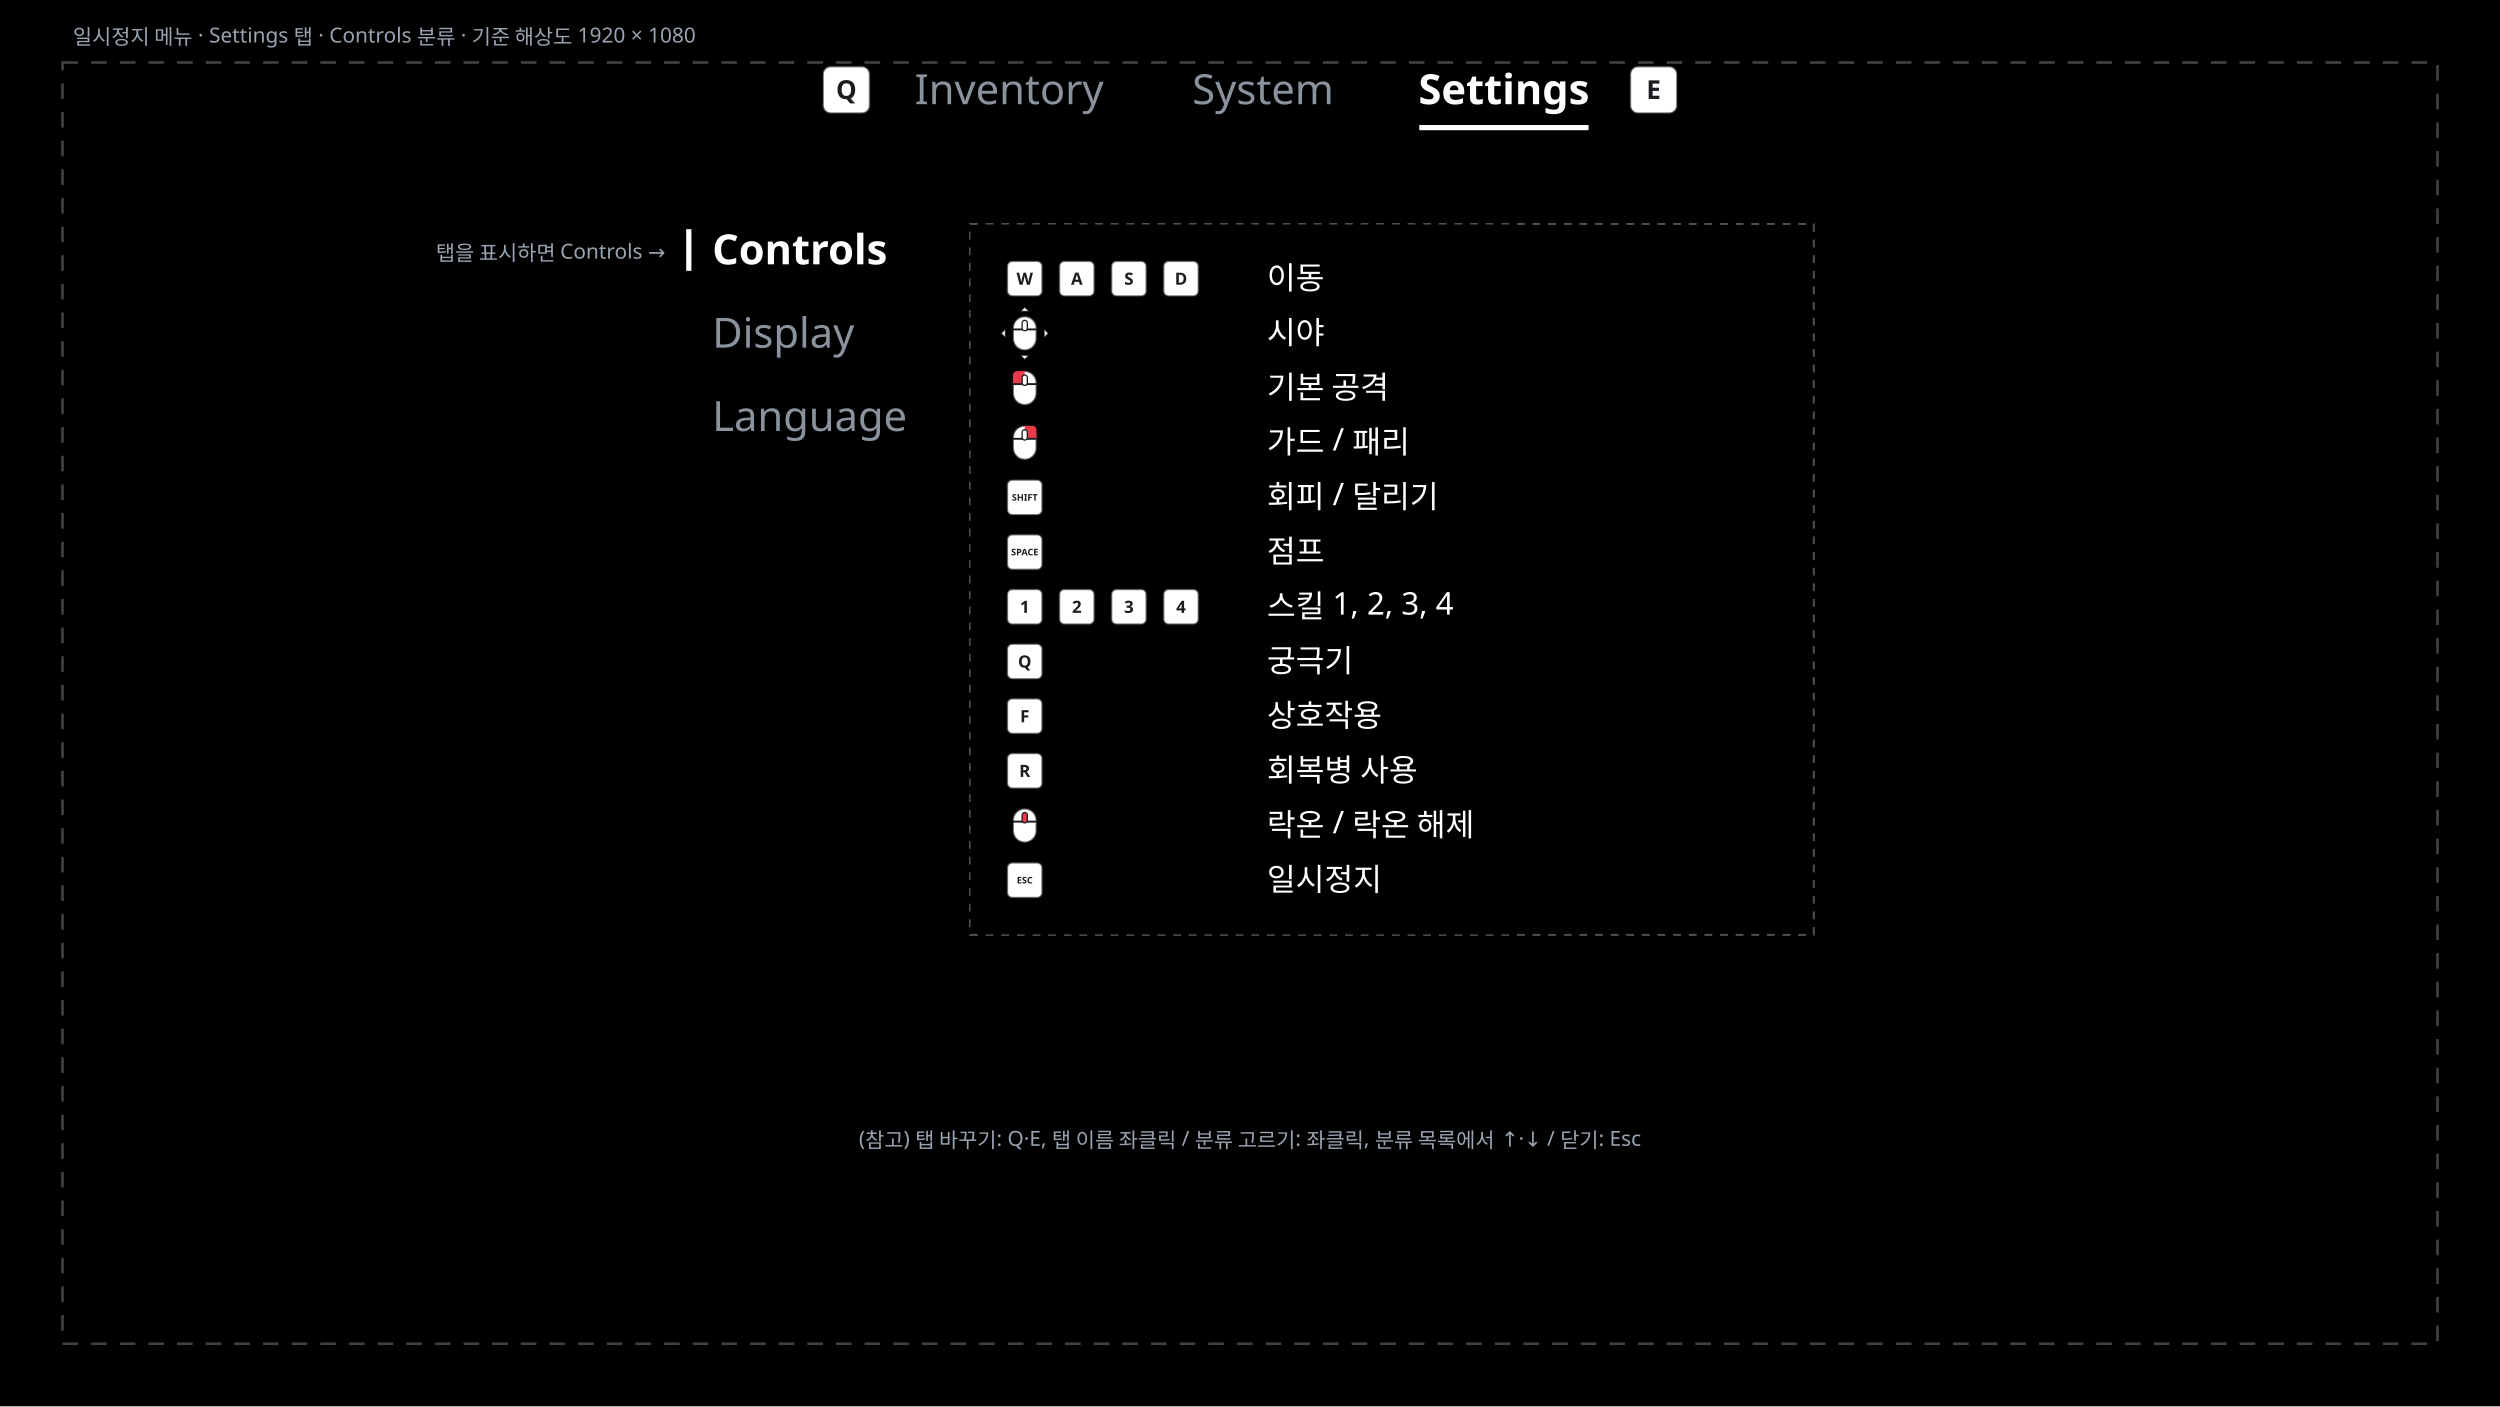
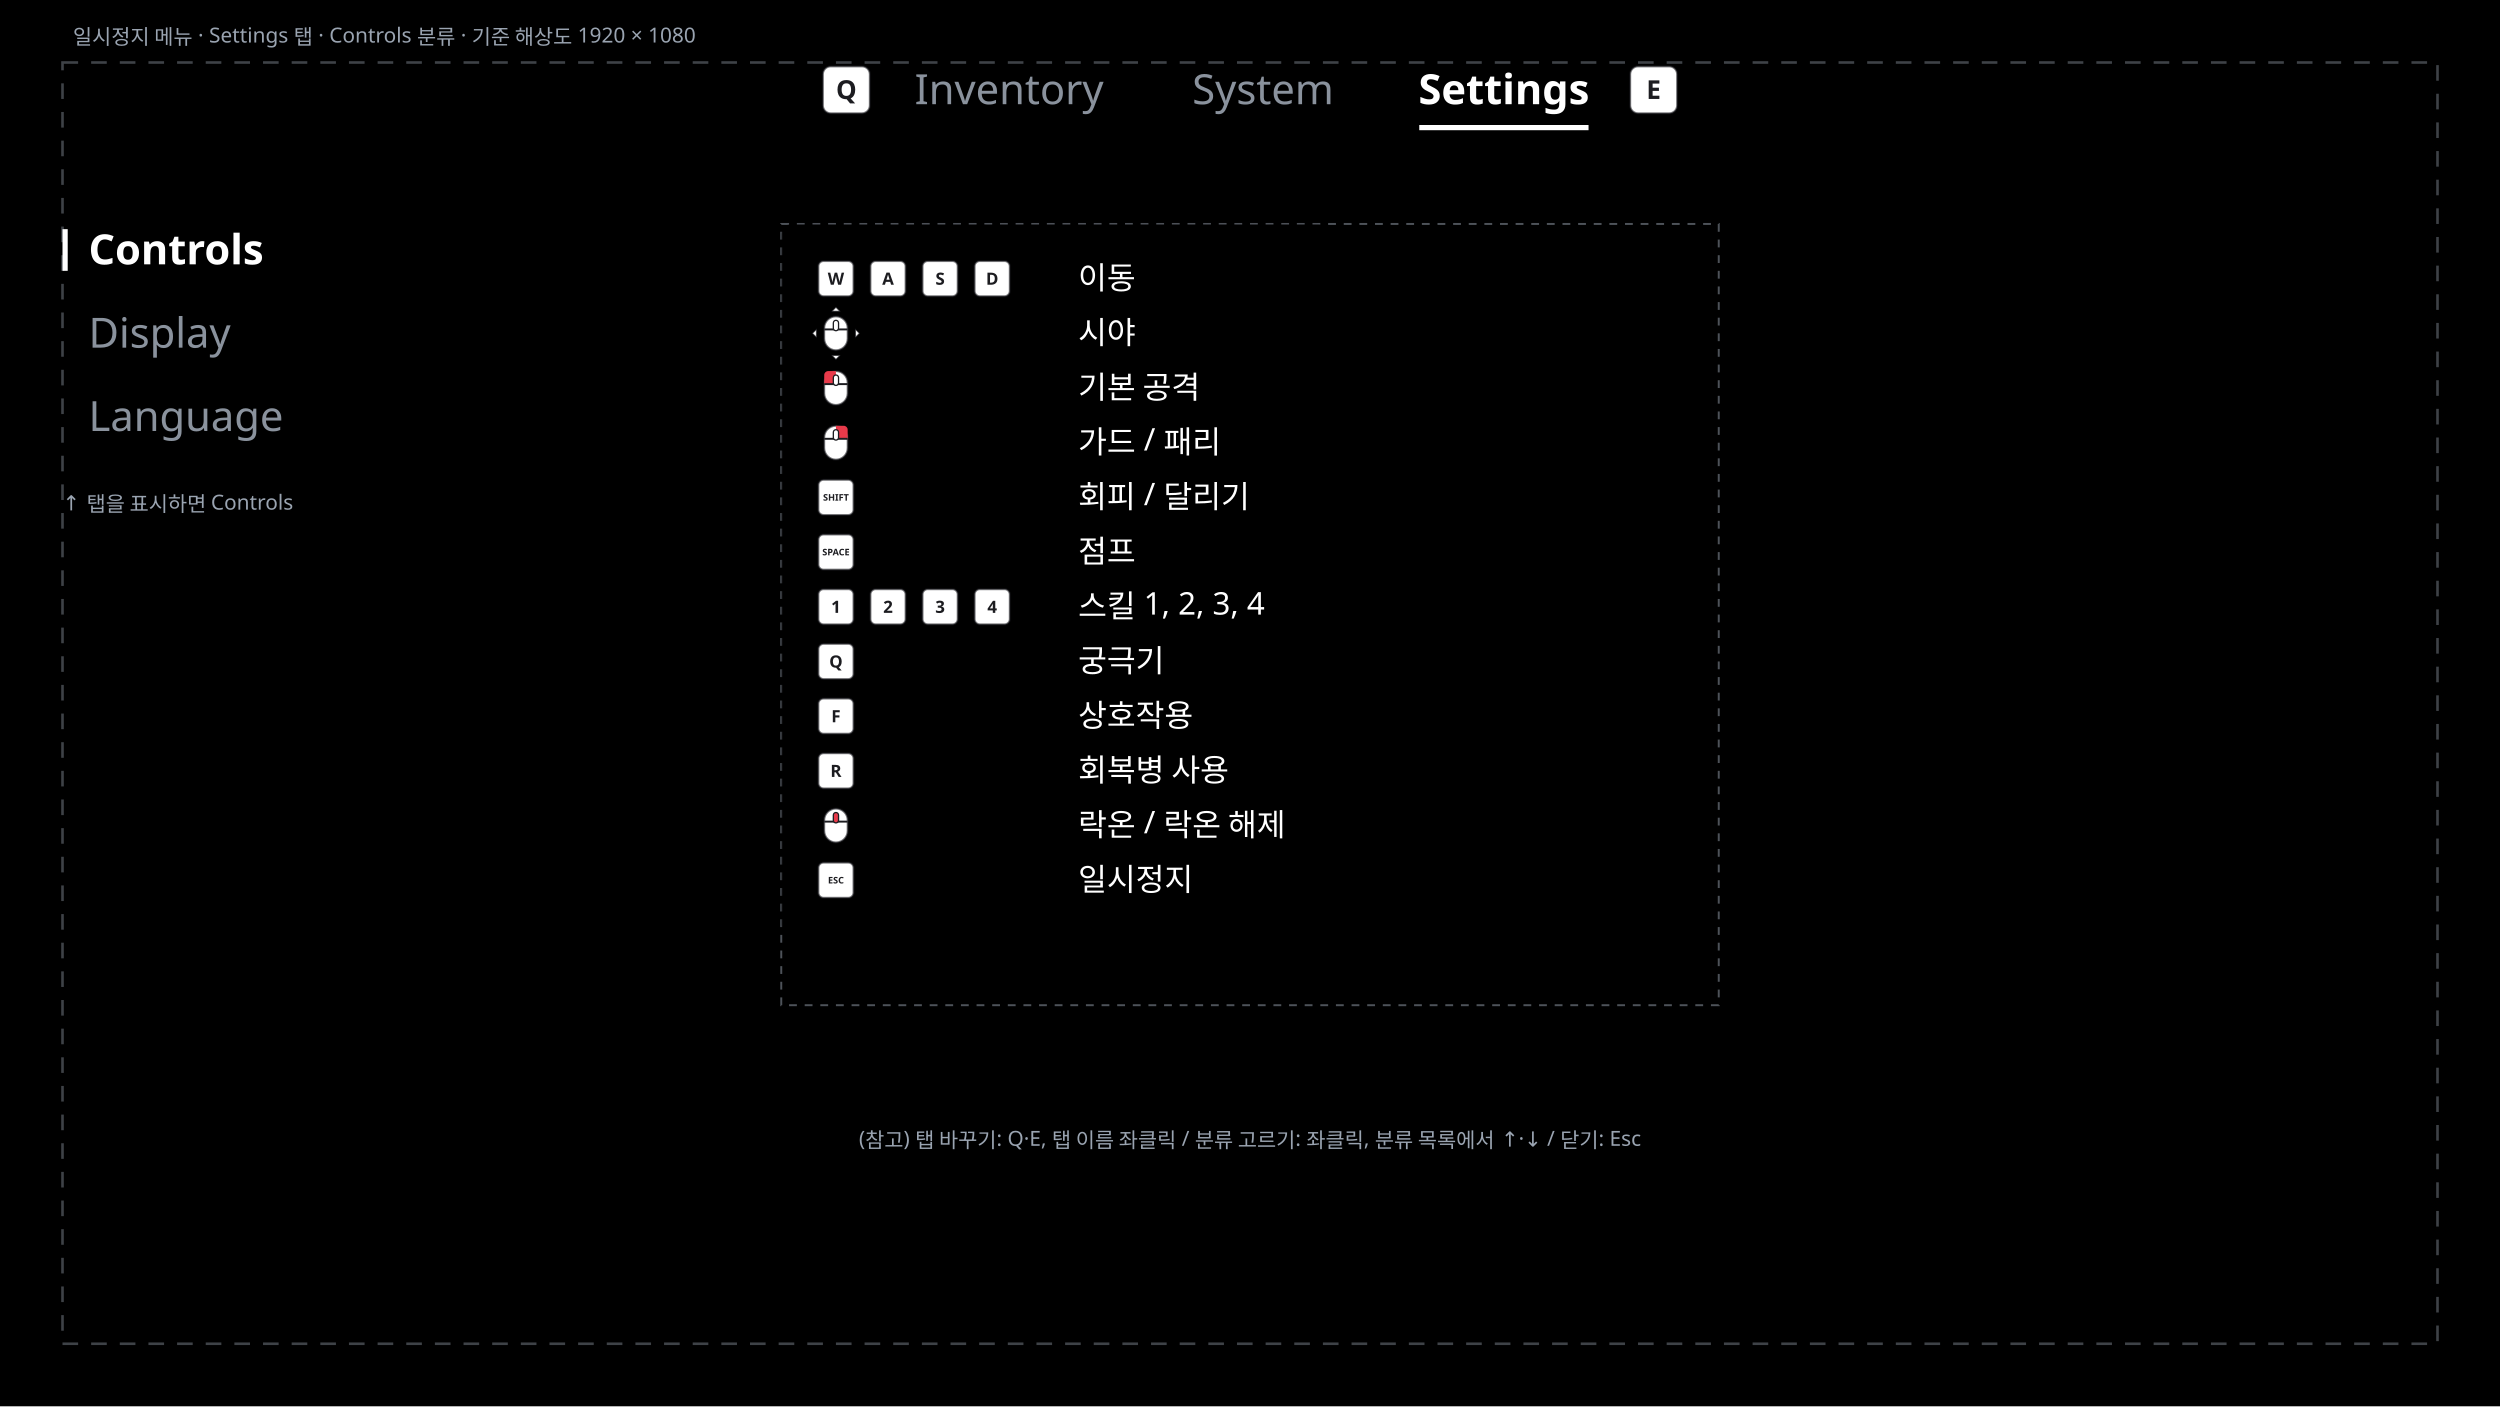
<svg xmlns="http://www.w3.org/2000/svg" width="1920" height="1080" viewBox="0 0 1920 1080" font-family="'Malgun Gothic', 'Apple SD Gothic Neo', 'Noto Sans KR', sans-serif">
  <rect width="1920" height="1080" fill="#000000" />
  <rect x="48" y="48" width="1824" height="984" fill="none" stroke="#9aa4b1" stroke-width="2" stroke-dasharray="12 10" opacity="0.4" />
  <text x="56" y="34" font-size="16" fill="#9aa4b1">일시정지 메뉴 · Settings 탭 · Controls 분류 · 기준 해상도 1920 × 1080</text>
  <g>
    <rect x="632" y="51" width="36" height="36" rx="6" fill="#FFFFFF" stroke="#1c1c20" stroke-opacity="0.6" stroke-width="1.5" />
    <text x="650" y="76" font-size="20" font-weight="700" fill="#1c1c20" text-anchor="middle">Q</text>
    <text x="775" y="80" font-size="32" fill="#8a929d" text-anchor="middle">Inventory</text>
    <text x="970" y="80" font-size="32" fill="#8a929d" text-anchor="middle">System</text>
    <text x="1155" y="80" font-size="32" font-weight="700" fill="#FFFFFF" text-anchor="middle">Settings</text>
    <rect x="1090" y="96" width="130" height="4" fill="#FFFFFF" />
    <rect x="1252" y="51" width="36" height="36" rx="6" fill="#FFFFFF" stroke="#1c1c20" stroke-opacity="0.6" stroke-width="1.5" />
    <text x="1270" y="76" font-size="20" font-weight="700" fill="#1c1c20" text-anchor="middle">E</text>
  </g>
-   <rect x="527" y="176" width="4" height="32" fill="#FFFFFF" />
-   <text x="547" y="203" font-size="32" font-weight="700" fill="#FFFFFF">Controls</text>
-   <text x="547" y="267" font-size="32" fill="#8a929d">Display</text>
-   <text x="547" y="331" font-size="32" fill="#8a929d">Language</text>
-   <text x="511" y="200" font-size="16" fill="#9aa4b1" text-anchor="end">탭을 표시하면 Controls →</text>
-   <rect x="745" y="172" width="648" height="546" fill="none" stroke="#9aa4b1" stroke-width="1.5" stroke-dasharray="6 6" opacity="0.5" />
-   <rect x="745" y="172" width="420" height="546" rx="8" fill="#000000" fill-opacity="0.45" />
-   <g transform="translate(-5 -74)">
+   <rect x="48" y="176" width="4" height="32" fill="#FFFFFF" />
+   <text x="68" y="203" font-size="32" font-weight="700" fill="#FFFFFF">Controls</text>
+   <text x="68" y="267" font-size="32" fill="#8a929d">Display</text>
+   <text x="68" y="331" font-size="32" fill="#8a929d">Language</text>
+   <text x="48" y="392" font-size="16" fill="#9aa4b1">↑ 탭을 표시하면 Controls</text>
+   <rect x="600" y="172" width="720" height="600" fill="none" stroke="#9aa4b1" stroke-width="1.5" stroke-dasharray="6 6" opacity="0.5" />
+   <rect x="600" y="172" width="420" height="546" rx="8" fill="#000000" fill-opacity="0.45" />
+   <g transform="translate(-150 -74)">
    <g font-size="24" fill="#FFFFFF">
      <rect x="778.5" y="274.5" width="27.0" height="27.0" rx="4" fill="#FFFFFF" stroke="#1c1c20" stroke-opacity="0.6" stroke-width="1.5" />
      <text x="792.0" y="292.7" font-size="13" font-weight="700" fill="#1c1c20" text-anchor="middle">W</text>
      <rect x="818.5" y="274.5" width="27.0" height="27.0" rx="4" fill="#FFFFFF" stroke="#1c1c20" stroke-opacity="0.6" stroke-width="1.5" />
      <text x="832.0" y="292.7" font-size="13" font-weight="700" fill="#1c1c20" text-anchor="middle">A</text>
      <rect x="858.5" y="274.5" width="27.0" height="27.0" rx="4" fill="#FFFFFF" stroke="#1c1c20" stroke-opacity="0.6" stroke-width="1.5" />
      <text x="872.0" y="292.7" font-size="13" font-weight="700" fill="#1c1c20" text-anchor="middle">S</text>
      <rect x="898.5" y="274.5" width="27.0" height="27.0" rx="4" fill="#FFFFFF" stroke="#1c1c20" stroke-opacity="0.6" stroke-width="1.5" />
      <text x="912.0" y="292.7" font-size="13" font-weight="700" fill="#1c1c20" text-anchor="middle">D</text>
      <text x="978" y="296">이동</text>
      <rect x="783.0" y="317.0" width="18" height="26" rx="9" fill="#FFFFFF" stroke="#1c1c20" stroke-opacity="0.6" stroke-width="1.5" />
      <line x1="783.0" y1="327.0" x2="801.0" y2="327.0" stroke="#1c1c20" stroke-width="1.5" />
      <rect x="790.0" y="320.0" width="4" height="8" rx="2" fill="#FFFFFF" stroke="#1c1c20" stroke-width="1" />
      <polygon points="792.0,310.0 789.0,313.0 795.0,313.0" fill="#FFFFFF" stroke="#1c1c20" stroke-opacity="0.6" stroke-width="0.8" />
      <polygon points="792.0,350.0 789.0,347.0 795.0,347.0" fill="#FFFFFF" stroke="#1c1c20" stroke-opacity="0.6" stroke-width="0.8" />
      <polygon points="774.0,330.0 777.0,327.0 777.0,333.0" fill="#FFFFFF" stroke="#1c1c20" stroke-opacity="0.6" stroke-width="0.8" />
      <polygon points="810.0,330.0 807.0,327.0 807.0,333.0" fill="#FFFFFF" stroke="#1c1c20" stroke-opacity="0.6" stroke-width="0.8" />
      <text x="978" y="338">시야</text>
      <rect x="783.0" y="359.0" width="18" height="26" rx="9" fill="#FFFFFF" stroke="#1c1c20" stroke-opacity="0.6" stroke-width="1.5" />
      <path d="M792.0 359.0 h-6 a3 3 0 0 0 -3 3 v7 h9 z" fill="#e83a4a" />
      <line x1="783.0" y1="369.0" x2="801.0" y2="369.0" stroke="#1c1c20" stroke-width="1.5" />
      <rect x="790.0" y="362.0" width="4" height="8" rx="2" fill="#FFFFFF" stroke="#1c1c20" stroke-width="1" />
      <text x="978" y="380">기본 공격</text>
      <rect x="783.0" y="401.0" width="18" height="26" rx="9" fill="#FFFFFF" stroke="#1c1c20" stroke-opacity="0.6" stroke-width="1.5" />
      <path d="M792.0 401.0 h6 a3 3 0 0 1 3 3 v7 h-9 z" fill="#e83a4a" />
      <line x1="783.0" y1="411.0" x2="801.0" y2="411.0" stroke="#1c1c20" stroke-width="1.5" />
      <rect x="790.0" y="404.0" width="4" height="8" rx="2" fill="#FFFFFF" stroke="#1c1c20" stroke-width="1" />
      <text x="978" y="422">가드 / 패리</text>
      <rect x="778.5" y="442.5" width="27.0" height="27.0" rx="4" fill="#FFFFFF" stroke="#1c1c20" stroke-opacity="0.6" stroke-width="1.5" />
      <text x="792.0" y="458.5" font-size="7" font-weight="700" fill="#1c1c20" text-anchor="middle">SHIFT</text>
      <text x="978" y="464">회피 / 달리기</text>
      <rect x="778.5" y="484.5" width="27.0" height="27.0" rx="4" fill="#FFFFFF" stroke="#1c1c20" stroke-opacity="0.6" stroke-width="1.5" />
      <text x="792.0" y="500.5" font-size="7" font-weight="700" fill="#1c1c20" text-anchor="middle">SPACE</text>
      <text x="978" y="506">점프</text>
      <rect x="778.5" y="526.5" width="27.0" height="27.0" rx="4" fill="#FFFFFF" stroke="#1c1c20" stroke-opacity="0.6" stroke-width="1.5" />
      <text x="792.0" y="544.7" font-size="13" font-weight="700" fill="#1c1c20" text-anchor="middle">1</text>
      <rect x="818.5" y="526.5" width="27.0" height="27.0" rx="4" fill="#FFFFFF" stroke="#1c1c20" stroke-opacity="0.6" stroke-width="1.5" />
      <text x="832.0" y="544.7" font-size="13" font-weight="700" fill="#1c1c20" text-anchor="middle">2</text>
      <rect x="858.5" y="526.5" width="27.0" height="27.0" rx="4" fill="#FFFFFF" stroke="#1c1c20" stroke-opacity="0.6" stroke-width="1.5" />
      <text x="872.0" y="544.7" font-size="13" font-weight="700" fill="#1c1c20" text-anchor="middle">3</text>
      <rect x="898.5" y="526.5" width="27.0" height="27.0" rx="4" fill="#FFFFFF" stroke="#1c1c20" stroke-opacity="0.6" stroke-width="1.5" />
      <text x="912.0" y="544.7" font-size="13" font-weight="700" fill="#1c1c20" text-anchor="middle">4</text>
      <text x="978" y="548">스킬 1, 2, 3, 4</text>
      <rect x="778.5" y="568.5" width="27.0" height="27.0" rx="4" fill="#FFFFFF" stroke="#1c1c20" stroke-opacity="0.6" stroke-width="1.5" />
      <text x="792.0" y="586.7" font-size="13" font-weight="700" fill="#1c1c20" text-anchor="middle">Q</text>
      <text x="978" y="590">궁극기</text>
      <rect x="778.5" y="610.5" width="27.0" height="27.0" rx="4" fill="#FFFFFF" stroke="#1c1c20" stroke-opacity="0.6" stroke-width="1.5" />
      <text x="792.0" y="628.7" font-size="13" font-weight="700" fill="#1c1c20" text-anchor="middle">F</text>
      <text x="978" y="632">상호작용</text>
      <rect x="778.5" y="652.5" width="27.0" height="27.0" rx="4" fill="#FFFFFF" stroke="#1c1c20" stroke-opacity="0.6" stroke-width="1.5" />
      <text x="792.0" y="670.7" font-size="13" font-weight="700" fill="#1c1c20" text-anchor="middle">R</text>
      <text x="978" y="674">회복병 사용</text>
      <rect x="783.0" y="695.0" width="18" height="26" rx="9" fill="#FFFFFF" stroke="#1c1c20" stroke-opacity="0.6" stroke-width="1.5" />
      <line x1="783.0" y1="705.0" x2="801.0" y2="705.0" stroke="#1c1c20" stroke-width="1.5" />
      <rect x="790.0" y="698.0" width="4" height="8" rx="2" fill="#e83a4a" stroke="#1c1c20" stroke-width="1" />
      <text x="978" y="716">락온 / 락온 해제</text>
      <rect x="778.5" y="736.5" width="27.0" height="27.0" rx="4" fill="#FFFFFF" stroke="#1c1c20" stroke-opacity="0.6" stroke-width="1.5" />
      <text x="792.0" y="752.5" font-size="7" font-weight="700" fill="#1c1c20" text-anchor="middle">ESC</text>
      <text x="978" y="758">일시정지</text>
    </g>
  </g>
  <text x="960" y="880" font-size="16" fill="#9aa4b1" text-anchor="middle">(참고) 탭 바꾸기: Q·E, 탭 이름 좌클릭 / 분류 고르기: 좌클릭, 분류 목록에서 ↑·↓ / 닫기: Esc</text>
</svg>
